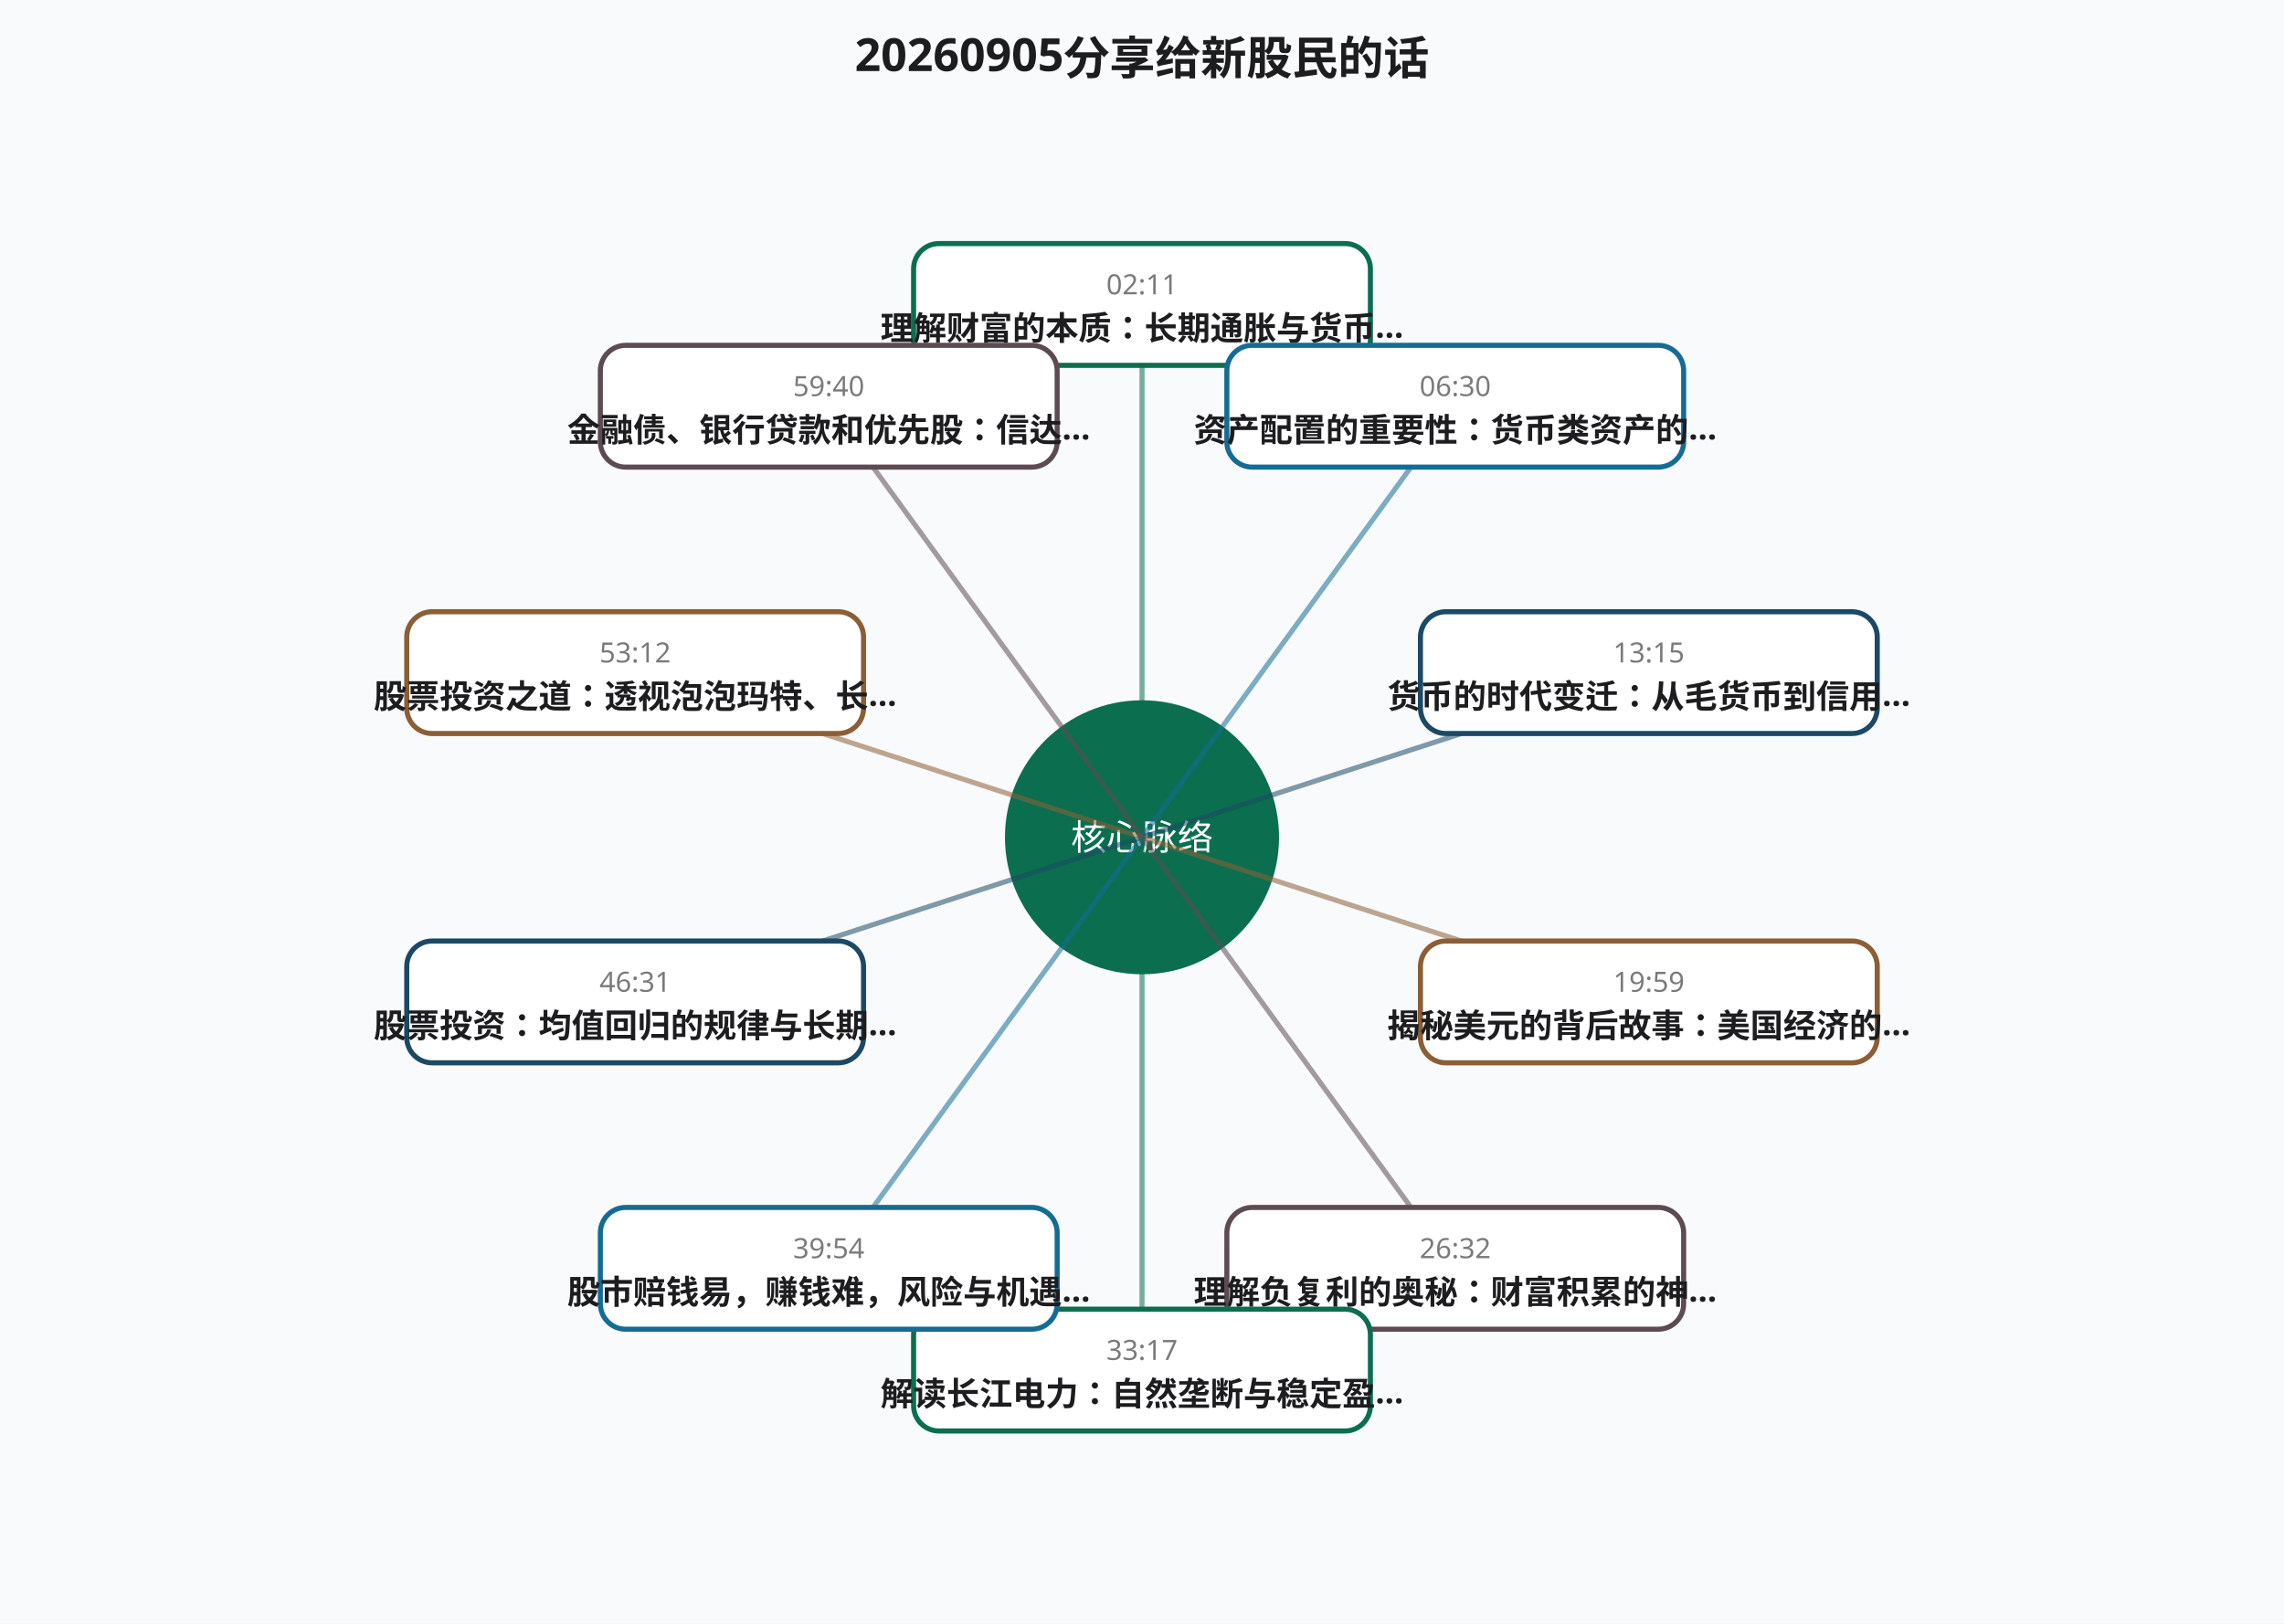
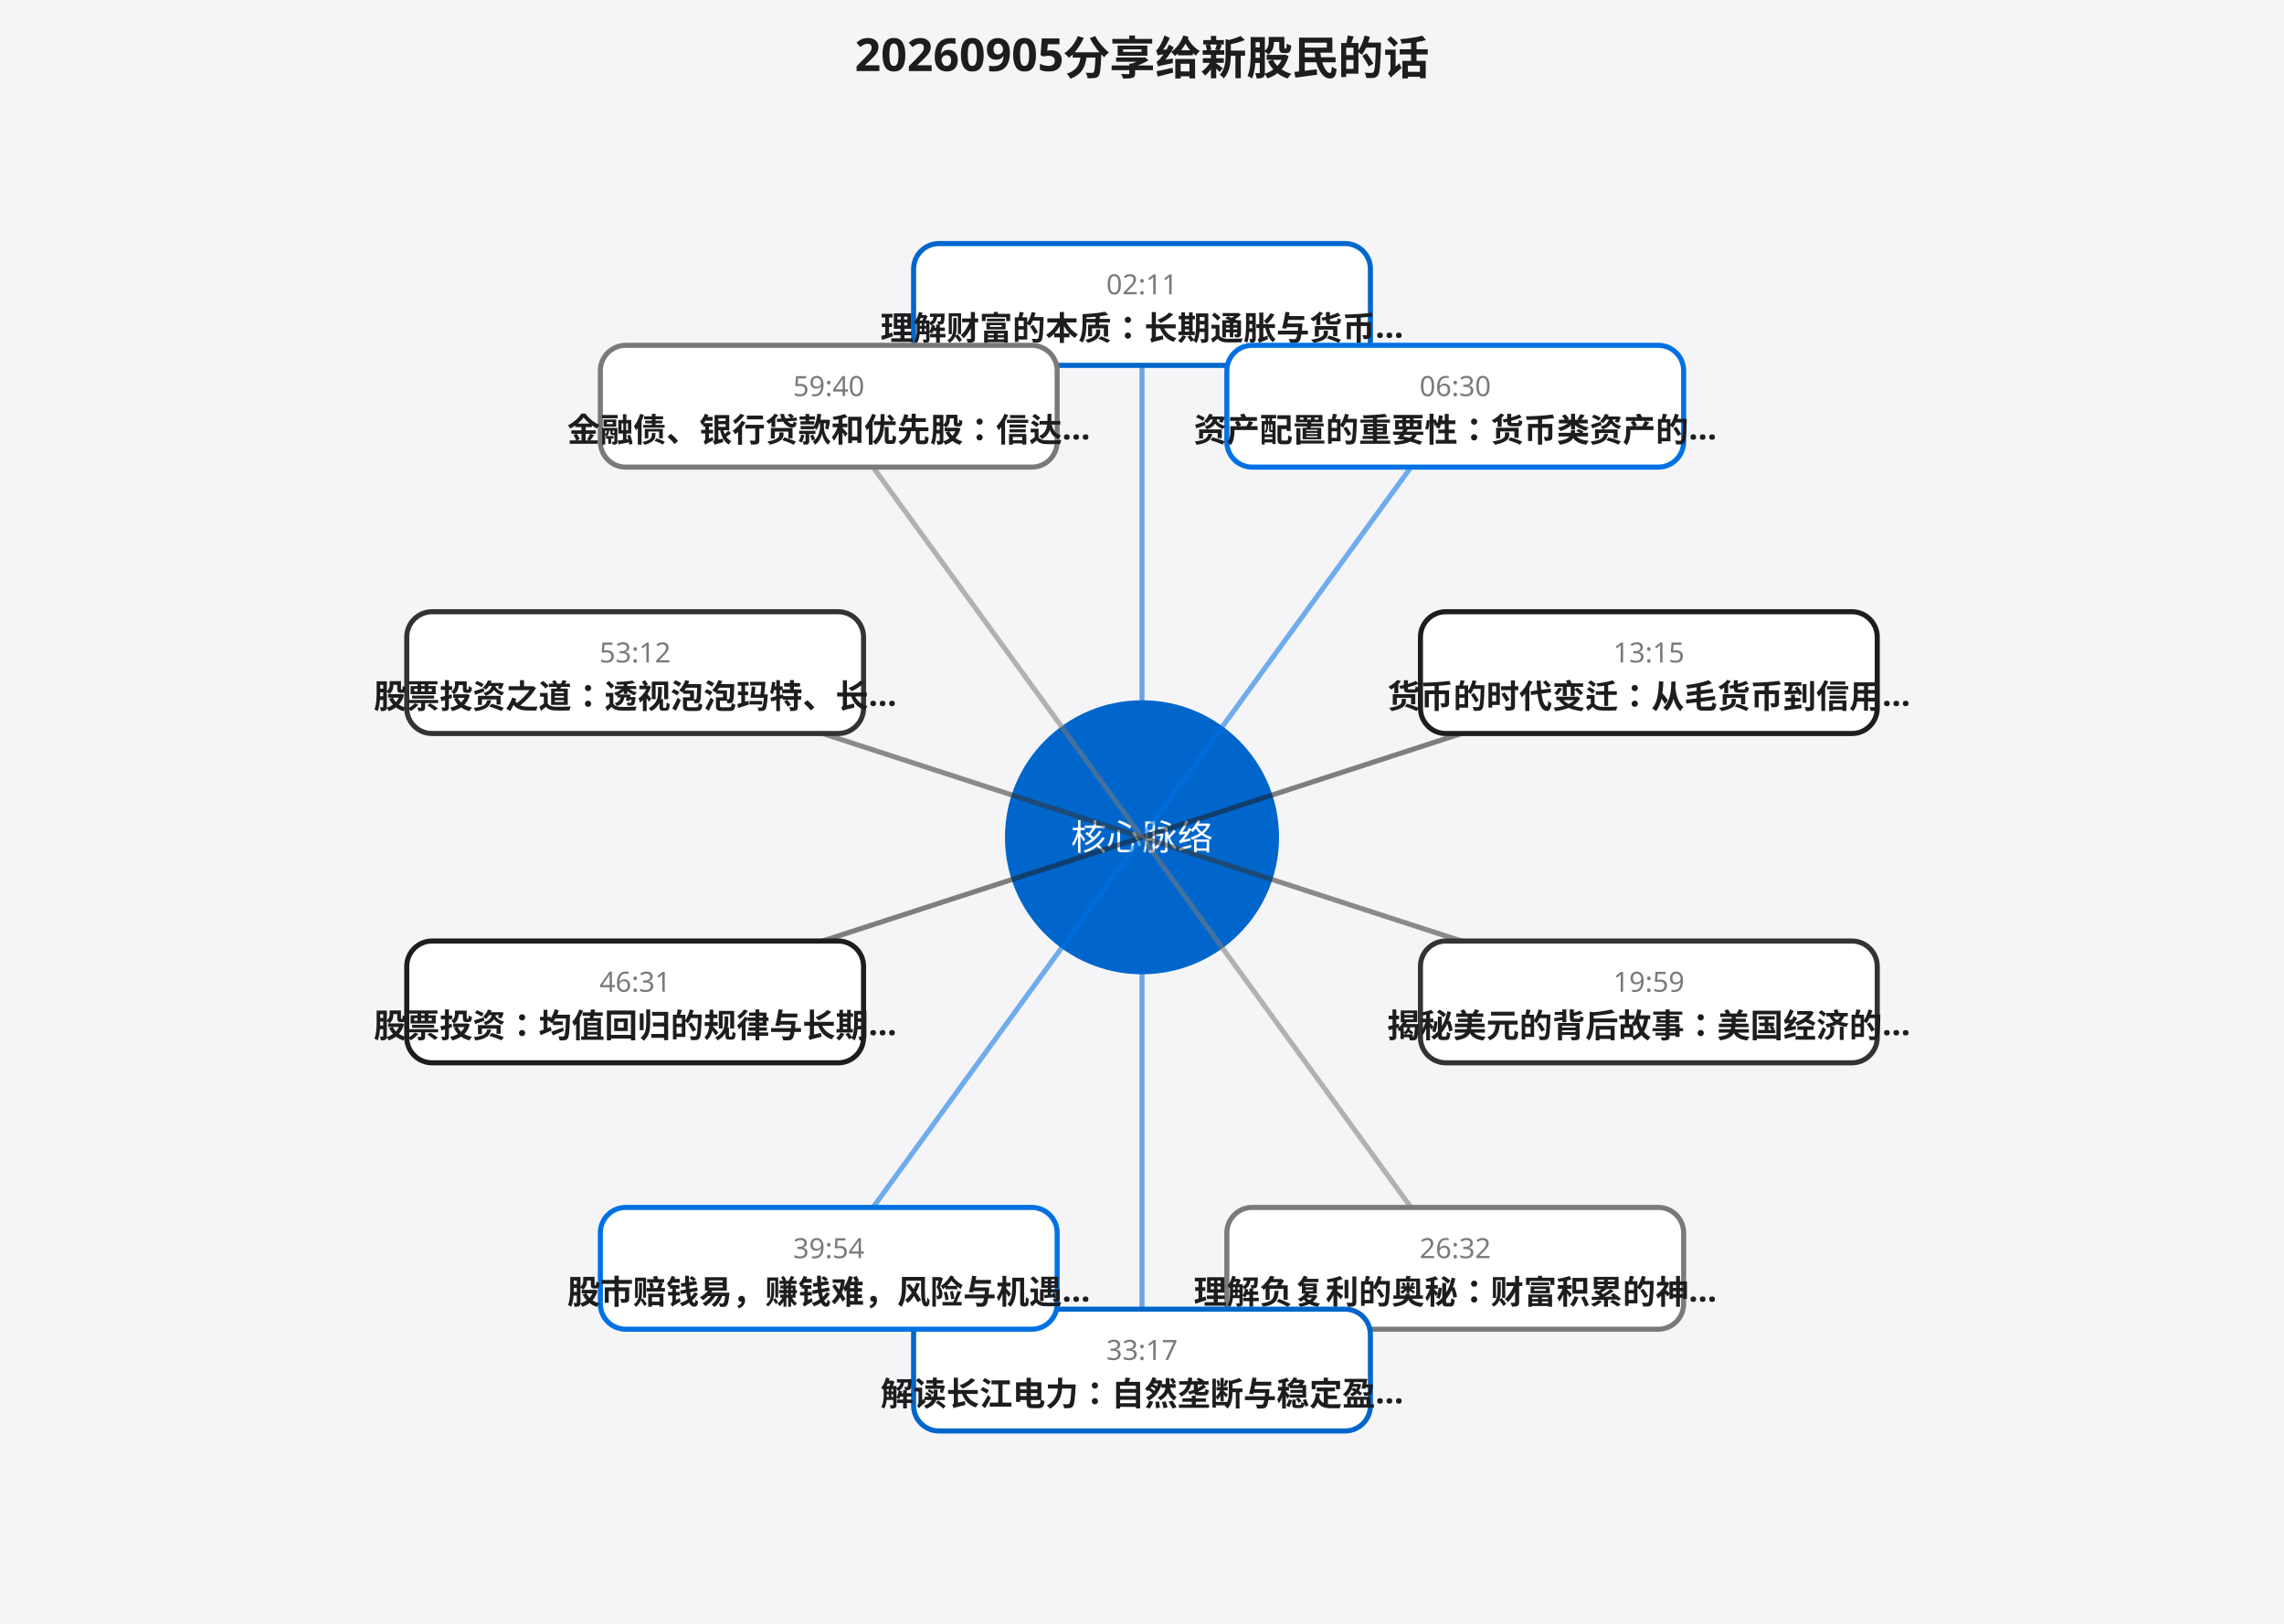
<svg xmlns="http://www.w3.org/2000/svg" width="900" height="640" viewBox="0 0 900 640">
-   <rect width="100%" height="100%" fill="#f8fafb" />
+   <rect width="100%" height="100%" fill="#f5f5f7" />
  <text x="450.0" y="28" text-anchor="middle" font-family="PingFang SC, Noto Sans SC, sans-serif" font-size="18" font-weight="600" fill="#1d1d1f">20260905分享给新股民的话</text>
-   <circle cx="450.0" cy="330.0" r="54" fill="#0B6E4F" />
+   <circle cx="450.0" cy="330.0" r="54" fill="#0066cc" />
  <text x="450.0" y="335.0" text-anchor="middle" font-family="PingFang SC, Noto Sans SC, sans-serif" font-size="14" fill="#fff">核心脉络</text>
-   <line x1="450.0" y1="330.0" x2="450.0" y2="120.0" stroke="#0B6E4F" stroke-width="2" opacity="0.55" />
-   <rect x="360.0" y="96.0" width="180" height="48" rx="10" fill="#fff" stroke="#0B6E4F" stroke-width="2" />
+   <line x1="450.0" y1="330.0" x2="450.0" y2="120.0" stroke="#0066cc" stroke-width="2" opacity="0.55" />
+   <rect x="360.0" y="96.0" width="180" height="48" rx="10" fill="#fff" stroke="#0066cc" stroke-width="2" />
  <text x="450.0" y="116.0" text-anchor="middle" font-family="PingFang SC, Noto Sans SC, sans-serif" font-size="11" fill="#7a7a7a">02:11</text>
  <text x="450.0" y="134.0" text-anchor="middle" font-family="PingFang SC, Noto Sans SC, sans-serif" font-size="13" font-weight="600" fill="#1d1d1f">理解财富的本质：长期通胀与货币…</text>
-   <line x1="450.0" y1="330.0" x2="573.435" y2="160.106" stroke="#146C94" stroke-width="2" opacity="0.55" />
-   <rect x="483.435" y="136.106" width="180" height="48" rx="10" fill="#fff" stroke="#146C94" stroke-width="2" />
+   <line x1="450.0" y1="330.0" x2="573.435" y2="160.106" stroke="#0071e3" stroke-width="2" opacity="0.55" />
+   <rect x="483.435" y="136.106" width="180" height="48" rx="10" fill="#fff" stroke="#0071e3" stroke-width="2" />
  <text x="573.435" y="156.106" text-anchor="middle" font-family="PingFang SC, Noto Sans SC, sans-serif" font-size="11" fill="#7a7a7a">06:30</text>
  <text x="573.435" y="174.106" text-anchor="middle" font-family="PingFang SC, Noto Sans SC, sans-serif" font-size="13" font-weight="600" fill="#1d1d1f">资产配置的重要性：货币类资产的…</text>
-   <line x1="450.0" y1="330.0" x2="649.722" y2="265.106" stroke="#1B4965" stroke-width="2" opacity="0.55" />
-   <rect x="559.722" y="241.106" width="180" height="48" rx="10" fill="#fff" stroke="#1B4965" stroke-width="2" />
+   <line x1="450.0" y1="330.0" x2="649.722" y2="265.106" stroke="#1d1d1f" stroke-width="2" opacity="0.55" />
+   <rect x="559.722" y="241.106" width="180" height="48" rx="10" fill="#fff" stroke="#1d1d1f" stroke-width="2" />
  <text x="649.722" y="261.106" text-anchor="middle" font-family="PingFang SC, Noto Sans SC, sans-serif" font-size="11" fill="#7a7a7a">13:15</text>
  <text x="649.722" y="279.106" text-anchor="middle" font-family="PingFang SC, Noto Sans SC, sans-serif" font-size="13" font-weight="600" fill="#1d1d1f">货币的时代变迁：从毛货币到信用…</text>
-   <line x1="450.0" y1="330.0" x2="649.722" y2="394.894" stroke="#8B5E34" stroke-width="2" opacity="0.55" />
-   <rect x="559.722" y="370.894" width="180" height="48" rx="10" fill="#fff" stroke="#8B5E34" stroke-width="2" />
+   <line x1="450.0" y1="330.0" x2="649.722" y2="394.894" stroke="#333333" stroke-width="2" opacity="0.55" />
+   <rect x="559.722" y="370.894" width="180" height="48" rx="10" fill="#fff" stroke="#333333" stroke-width="2" />
  <text x="649.722" y="390.894" text-anchor="middle" font-family="PingFang SC, Noto Sans SC, sans-serif" font-size="11" fill="#7a7a7a">19:59</text>
  <text x="649.722" y="408.894" text-anchor="middle" font-family="PingFang SC, Noto Sans SC, sans-serif" font-size="13" font-weight="600" fill="#1d1d1f">揭秘美元的背后故事：美国经济的…</text>
-   <line x1="450.0" y1="330.0" x2="573.435" y2="499.894" stroke="#5C4B51" stroke-width="2" opacity="0.55" />
-   <rect x="483.435" y="475.894" width="180" height="48" rx="10" fill="#fff" stroke="#5C4B51" stroke-width="2" />
+   <line x1="450.0" y1="330.0" x2="573.435" y2="499.894" stroke="#7a7a7a" stroke-width="2" opacity="0.55" />
+   <rect x="483.435" y="475.894" width="180" height="48" rx="10" fill="#fff" stroke="#7a7a7a" stroke-width="2" />
  <text x="573.435" y="495.894" text-anchor="middle" font-family="PingFang SC, Noto Sans SC, sans-serif" font-size="11" fill="#7a7a7a">26:32</text>
  <text x="573.435" y="513.894" text-anchor="middle" font-family="PingFang SC, Noto Sans SC, sans-serif" font-size="13" font-weight="600" fill="#1d1d1f">理解负复利的奥秘：财富积累的神…</text>
-   <line x1="450.0" y1="330.0" x2="450.0" y2="540.0" stroke="#0B6E4F" stroke-width="2" opacity="0.55" />
-   <rect x="360.0" y="516.0" width="180" height="48" rx="10" fill="#fff" stroke="#0B6E4F" stroke-width="2" />
+   <line x1="450.0" y1="330.0" x2="450.0" y2="540.0" stroke="#0066cc" stroke-width="2" opacity="0.55" />
+   <rect x="360.0" y="516.0" width="180" height="48" rx="10" fill="#fff" stroke="#0066cc" stroke-width="2" />
  <text x="450.0" y="536.0" text-anchor="middle" font-family="PingFang SC, Noto Sans SC, sans-serif" font-size="11" fill="#7a7a7a">33:17</text>
  <text x="450.0" y="554.0" text-anchor="middle" font-family="PingFang SC, Noto Sans SC, sans-serif" font-size="13" font-weight="600" fill="#1d1d1f">解读长江电力：自然垄断与稳定盈…</text>
-   <line x1="450.0" y1="330.0" x2="326.565" y2="499.894" stroke="#146C94" stroke-width="2" opacity="0.55" />
-   <rect x="236.565" y="475.894" width="180" height="48" rx="10" fill="#fff" stroke="#146C94" stroke-width="2" />
+   <line x1="450.0" y1="330.0" x2="326.565" y2="499.894" stroke="#0071e3" stroke-width="2" opacity="0.55" />
+   <rect x="236.565" y="475.894" width="180" height="48" rx="10" fill="#fff" stroke="#0071e3" stroke-width="2" />
  <text x="326.565" y="495.894" text-anchor="middle" font-family="PingFang SC, Noto Sans SC, sans-serif" font-size="11" fill="#7a7a7a">39:54</text>
  <text x="326.565" y="513.894" text-anchor="middle" font-family="PingFang SC, Noto Sans SC, sans-serif" font-size="13" font-weight="600" fill="#1d1d1f">股市赔钱易，赚钱难，风险与机遇…</text>
-   <line x1="450.0" y1="330.0" x2="250.278" y2="394.894" stroke="#1B4965" stroke-width="2" opacity="0.55" />
-   <rect x="160.278" y="370.894" width="180" height="48" rx="10" fill="#fff" stroke="#1B4965" stroke-width="2" />
+   <line x1="450.0" y1="330.0" x2="250.278" y2="394.894" stroke="#1d1d1f" stroke-width="2" opacity="0.55" />
+   <rect x="160.278" y="370.894" width="180" height="48" rx="10" fill="#fff" stroke="#1d1d1f" stroke-width="2" />
  <text x="250.278" y="390.894" text-anchor="middle" font-family="PingFang SC, Noto Sans SC, sans-serif" font-size="11" fill="#7a7a7a">46:31</text>
  <text x="250.278" y="408.894" text-anchor="middle" font-family="PingFang SC, Noto Sans SC, sans-serif" font-size="13" font-weight="600" fill="#1d1d1f">股票投资：均值回归的规律与长期…</text>
-   <line x1="450.0" y1="330.0" x2="250.278" y2="265.106" stroke="#8B5E34" stroke-width="2" opacity="0.55" />
-   <rect x="160.278" y="241.106" width="180" height="48" rx="10" fill="#fff" stroke="#8B5E34" stroke-width="2" />
+   <line x1="450.0" y1="330.0" x2="250.278" y2="265.106" stroke="#333333" stroke-width="2" opacity="0.55" />
+   <rect x="160.278" y="241.106" width="180" height="48" rx="10" fill="#fff" stroke="#333333" stroke-width="2" />
  <text x="250.278" y="261.106" text-anchor="middle" font-family="PingFang SC, Noto Sans SC, sans-serif" font-size="11" fill="#7a7a7a">53:12</text>
  <text x="250.278" y="279.106" text-anchor="middle" font-family="PingFang SC, Noto Sans SC, sans-serif" font-size="13" font-weight="600" fill="#1d1d1f">股票投资之道：透视泡泡玛特、长…</text>
-   <line x1="450.0" y1="330.0" x2="326.565" y2="160.106" stroke="#5C4B51" stroke-width="2" opacity="0.55" />
-   <rect x="236.565" y="136.106" width="180" height="48" rx="10" fill="#fff" stroke="#5C4B51" stroke-width="2" />
+   <line x1="450.0" y1="330.0" x2="326.565" y2="160.106" stroke="#7a7a7a" stroke-width="2" opacity="0.55" />
+   <rect x="236.565" y="136.106" width="180" height="48" rx="10" fill="#fff" stroke="#7a7a7a" stroke-width="2" />
  <text x="326.565" y="156.106" text-anchor="middle" font-family="PingFang SC, Noto Sans SC, sans-serif" font-size="11" fill="#7a7a7a">59:40</text>
  <text x="326.565" y="174.106" text-anchor="middle" font-family="PingFang SC, Noto Sans SC, sans-serif" font-size="13" font-weight="600" fill="#1d1d1f">金融债、银行贷款和优先股：信达…</text>
</svg>
